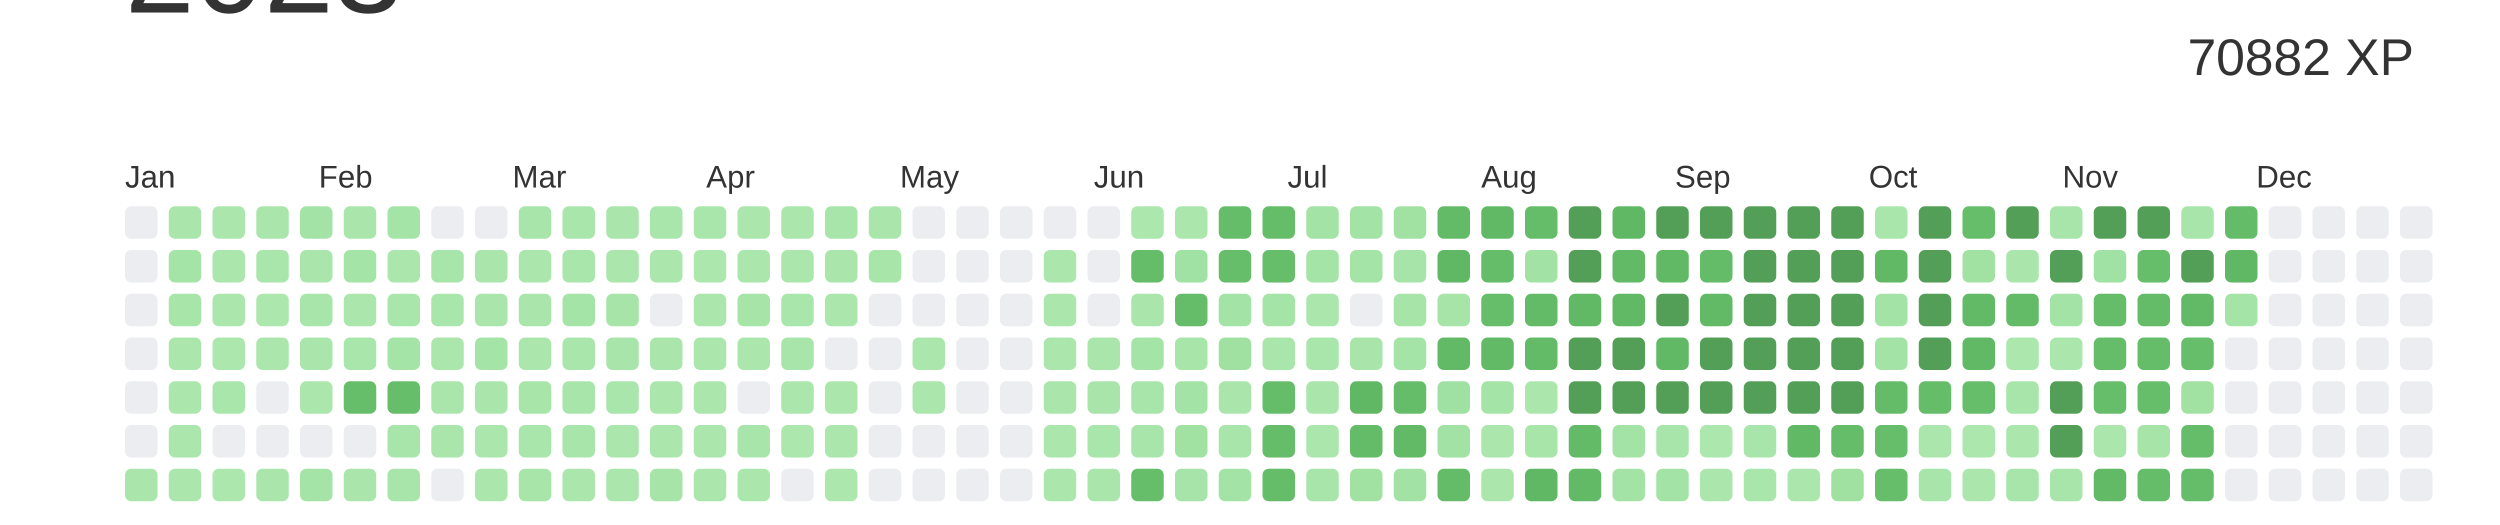
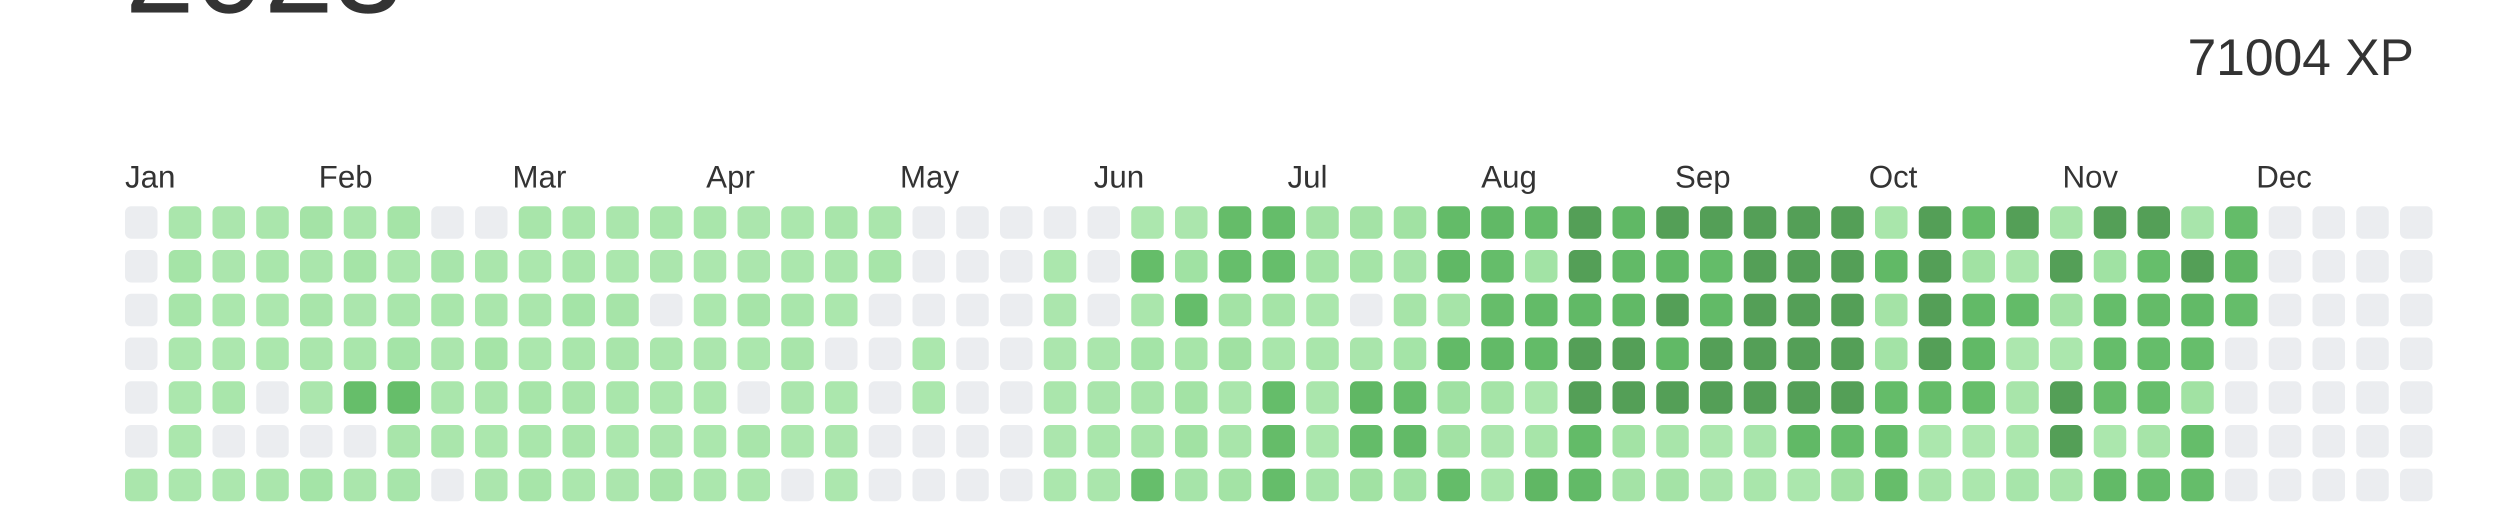
<svg xmlns="http://www.w3.org/2000/svg" baseProfile="full" height="42mm" version="1.1" viewBox="0,0,200,42" width="200mm">
  <defs />
  <rect fill="#ffffff" height="42" width="200" x="0" y="0" />
  <text alignment-baseline="hanging" fill="#333333" style="font-size:10.0px; font-family:Arial;" x="10" y="1">2023</text>
-   <text alignment-baseline="hanging" fill="#333333" style="font-size:4.125px; font-family:Arial;" x="175" y="6">70882 XP</text>
+   <text alignment-baseline="hanging" fill="#333333" style="font-size:4.125px; font-family:Arial;" x="175" y="6">71004 XP</text>
  <text fill="#333333" style="font-size:2.5px; font-family:Arial" x="10.0" y="15">Jan</text>
  <text fill="#333333" style="font-size:2.5px; font-family:Arial" x="25.5" y="15">Feb</text>
  <text fill="#333333" style="font-size:2.5px; font-family:Arial" x="41.0" y="15">Mar</text>
  <text fill="#333333" style="font-size:2.5px; font-family:Arial" x="56.5" y="15">Apr</text>
  <text fill="#333333" style="font-size:2.5px; font-family:Arial" x="72.0" y="15">May</text>
  <text fill="#333333" style="font-size:2.5px; font-family:Arial" x="87.5" y="15">Jun</text>
  <text fill="#333333" style="font-size:2.5px; font-family:Arial" x="103.0" y="15">Jul</text>
  <text fill="#333333" style="font-size:2.5px; font-family:Arial" x="118.5" y="15">Aug</text>
  <text fill="#333333" style="font-size:2.5px; font-family:Arial" x="134.0" y="15">Sep</text>
  <text fill="#333333" style="font-size:2.5px; font-family:Arial" x="149.5" y="15">Oct</text>
  <text fill="#333333" style="font-size:2.5px; font-family:Arial" x="165.0" y="15">Nov</text>
  <text fill="#333333" style="font-size:2.5px; font-family:Arial" x="180.5" y="15">Dec</text>
  <rect fill="#EBEDF0" height="2.6" rx="0.5" ry="0.5" width="2.6" x="10.0" y="16.5" />
  <rect fill="#EBEDF0" height="2.6" rx="0.5" ry="0.5" width="2.6" x="10.0" y="20.0" />
  <rect fill="#EBEDF0" height="2.6" rx="0.5" ry="0.5" width="2.6" x="10.0" y="23.5" />
  <rect fill="#EBEDF0" height="2.6" rx="0.5" ry="0.5" width="2.6" x="10.0" y="27.0" />
  <rect fill="#EBEDF0" height="2.6" rx="0.5" ry="0.5" width="2.6" x="10.0" y="30.5" />
  <rect fill="#EBEDF0" height="2.6" rx="0.5" ry="0.5" width="2.6" x="10.0" y="34.0" />
  <rect fill="#aae6ac" height="2.6" rx="0.5" ry="0.5" width="2.6" x="10.0" y="37.5" />
  <rect fill="#aae6ac" height="2.6" rx="0.5" ry="0.5" width="2.6" x="13.5" y="16.5" />
  <rect fill="#a5e4a7" height="2.6" rx="0.5" ry="0.5" width="2.6" x="13.5" y="20.0" />
  <rect fill="#a7e5a9" height="2.6" rx="0.5" ry="0.5" width="2.6" x="13.5" y="23.5" />
  <rect fill="#abe7ad" height="2.6" rx="0.5" ry="0.5" width="2.6" x="13.5" y="27.0" />
  <rect fill="#abe7ad" height="2.6" rx="0.5" ry="0.5" width="2.6" x="13.5" y="30.5" />
  <rect fill="#abe7ad" height="2.6" rx="0.5" ry="0.5" width="2.6" x="13.5" y="34.0" />
  <rect fill="#abe7ad" height="2.6" rx="0.5" ry="0.5" width="2.6" x="13.5" y="37.5" />
  <rect fill="#abe6ad" height="2.6" rx="0.5" ry="0.5" width="2.6" x="17.0" y="16.5" />
  <rect fill="#abe6ad" height="2.6" rx="0.5" ry="0.5" width="2.6" x="17.0" y="20.0" />
  <rect fill="#abe7ad" height="2.6" rx="0.5" ry="0.5" width="2.6" x="17.0" y="23.5" />
  <rect fill="#ace7ae" height="2.6" rx="0.5" ry="0.5" width="2.6" x="17.0" y="27.0" />
  <rect fill="#a9e6ab" height="2.6" rx="0.5" ry="0.5" width="2.6" x="17.0" y="30.5" />
  <rect fill="#EBEDF0" height="2.6" rx="0.5" ry="0.5" width="2.6" x="17.0" y="34.0" />
  <rect fill="#ace7ae" height="2.6" rx="0.5" ry="0.5" width="2.6" x="17.0" y="37.5" />
  <rect fill="#aae6ac" height="2.6" rx="0.5" ry="0.5" width="2.6" x="20.5" y="16.5" />
  <rect fill="#a9e6ab" height="2.6" rx="0.5" ry="0.5" width="2.6" x="20.5" y="20.0" />
  <rect fill="#ace7ae" height="2.6" rx="0.5" ry="0.5" width="2.6" x="20.5" y="23.5" />
  <rect fill="#abe7ad" height="2.6" rx="0.5" ry="0.5" width="2.6" x="20.5" y="27.0" />
  <rect fill="#EBEDF0" height="2.6" rx="0.5" ry="0.5" width="2.6" x="20.5" y="30.5" />
  <rect fill="#EBEDF0" height="2.6" rx="0.5" ry="0.5" width="2.6" x="20.5" y="34.0" />
  <rect fill="#aae6ac" height="2.6" rx="0.5" ry="0.5" width="2.6" x="20.5" y="37.5" />
  <rect fill="#a4e3a6" height="2.6" rx="0.5" ry="0.5" width="2.6" x="24.0" y="16.5" />
  <rect fill="#aae6ac" height="2.6" rx="0.5" ry="0.5" width="2.6" x="24.0" y="20.0" />
  <rect fill="#a8e5aa" height="2.6" rx="0.5" ry="0.5" width="2.6" x="24.0" y="23.5" />
  <rect fill="#aae6ac" height="2.6" rx="0.5" ry="0.5" width="2.6" x="24.0" y="27.0" />
  <rect fill="#abe6ad" height="2.6" rx="0.5" ry="0.5" width="2.6" x="24.0" y="30.5" />
  <rect fill="#EBEDF0" height="2.6" rx="0.5" ry="0.5" width="2.6" x="24.0" y="34.0" />
  <rect fill="#a4e4a7" height="2.6" rx="0.5" ry="0.5" width="2.6" x="24.0" y="37.5" />
  <rect fill="#aae6ac" height="2.6" rx="0.5" ry="0.5" width="2.6" x="27.5" y="16.5" />
  <rect fill="#a5e4a7" height="2.6" rx="0.5" ry="0.5" width="2.6" x="27.5" y="20.0" />
  <rect fill="#abe6ad" height="2.6" rx="0.5" ry="0.5" width="2.6" x="27.5" y="23.5" />
  <rect fill="#a9e6ab" height="2.6" rx="0.5" ry="0.5" width="2.6" x="27.5" y="27.0" />
  <rect fill="#66be6a" height="2.6" rx="0.5" ry="0.5" width="2.6" x="27.5" y="30.5" />
  <rect fill="#EBEDF0" height="2.6" rx="0.5" ry="0.5" width="2.6" x="27.5" y="34.0" />
  <rect fill="#aae6ac" height="2.6" rx="0.5" ry="0.5" width="2.6" x="27.5" y="37.5" />
  <rect fill="#a5e4a7" height="2.6" rx="0.5" ry="0.5" width="2.6" x="31.0" y="16.5" />
  <rect fill="#abe7ad" height="2.6" rx="0.5" ry="0.5" width="2.6" x="31.0" y="20.0" />
  <rect fill="#a9e6ab" height="2.6" rx="0.5" ry="0.5" width="2.6" x="31.0" y="23.5" />
  <rect fill="#a4e4a7" height="2.6" rx="0.5" ry="0.5" width="2.6" x="31.0" y="27.0" />
  <rect fill="#66be6a" height="2.6" rx="0.5" ry="0.5" width="2.6" x="31.0" y="30.5" />
  <rect fill="#a8e5aa" height="2.6" rx="0.5" ry="0.5" width="2.6" x="31.0" y="34.0" />
  <rect fill="#a7e5aa" height="2.6" rx="0.5" ry="0.5" width="2.6" x="31.0" y="37.5" />
  <rect fill="#EBEDF0" height="2.6" rx="0.5" ry="0.5" width="2.6" x="34.5" y="16.5" />
  <rect fill="#a8e5ab" height="2.6" rx="0.5" ry="0.5" width="2.6" x="34.5" y="20.0" />
  <rect fill="#a9e6ab" height="2.6" rx="0.5" ry="0.5" width="2.6" x="34.5" y="23.5" />
  <rect fill="#abe6ad" height="2.6" rx="0.5" ry="0.5" width="2.6" x="34.5" y="27.0" />
  <rect fill="#aae6ac" height="2.6" rx="0.5" ry="0.5" width="2.6" x="34.5" y="30.5" />
  <rect fill="#aae6ac" height="2.6" rx="0.5" ry="0.5" width="2.6" x="34.5" y="34.0" />
  <rect fill="#EBEDF0" height="2.6" rx="0.5" ry="0.5" width="2.6" x="34.5" y="37.5" />
  <rect fill="#EBEDF0" height="2.6" rx="0.5" ry="0.5" width="2.6" x="38.0" y="16.5" />
  <rect fill="#aae6ac" height="2.6" rx="0.5" ry="0.5" width="2.6" x="38.0" y="20.0" />
  <rect fill="#aae6ac" height="2.6" rx="0.5" ry="0.5" width="2.6" x="38.0" y="23.5" />
  <rect fill="#a5e4a7" height="2.6" rx="0.5" ry="0.5" width="2.6" x="38.0" y="27.0" />
  <rect fill="#aae6ac" height="2.6" rx="0.5" ry="0.5" width="2.6" x="38.0" y="30.5" />
  <rect fill="#abe7ad" height="2.6" rx="0.5" ry="0.5" width="2.6" x="38.0" y="34.0" />
  <rect fill="#abe6ad" height="2.6" rx="0.5" ry="0.5" width="2.6" x="38.0" y="37.5" />
  <rect fill="#a8e5aa" height="2.6" rx="0.5" ry="0.5" width="2.6" x="41.5" y="16.5" />
  <rect fill="#abe7ad" height="2.6" rx="0.5" ry="0.5" width="2.6" x="41.5" y="20.0" />
  <rect fill="#aae6ac" height="2.6" rx="0.5" ry="0.5" width="2.6" x="41.5" y="23.5" />
  <rect fill="#abe7ad" height="2.6" rx="0.5" ry="0.5" width="2.6" x="41.5" y="27.0" />
  <rect fill="#a7e5a9" height="2.6" rx="0.5" ry="0.5" width="2.6" x="41.5" y="30.5" />
  <rect fill="#a9e6ab" height="2.6" rx="0.5" ry="0.5" width="2.6" x="41.5" y="34.0" />
  <rect fill="#a7e5a9" height="2.6" rx="0.5" ry="0.5" width="2.6" x="41.5" y="37.5" />
  <rect fill="#a9e6ab" height="2.6" rx="0.5" ry="0.5" width="2.6" x="45.0" y="16.5" />
  <rect fill="#a9e6ab" height="2.6" rx="0.5" ry="0.5" width="2.6" x="45.0" y="20.0" />
  <rect fill="#a4e4a7" height="2.6" rx="0.5" ry="0.5" width="2.6" x="45.0" y="23.5" />
  <rect fill="#a9e6ab" height="2.6" rx="0.5" ry="0.5" width="2.6" x="45.0" y="27.0" />
  <rect fill="#a8e5aa" height="2.6" rx="0.5" ry="0.5" width="2.6" x="45.0" y="30.5" />
  <rect fill="#a8e5aa" height="2.6" rx="0.5" ry="0.5" width="2.6" x="45.0" y="34.0" />
  <rect fill="#abe7ad" height="2.6" rx="0.5" ry="0.5" width="2.6" x="45.0" y="37.5" />
  <rect fill="#aae6ac" height="2.6" rx="0.5" ry="0.5" width="2.6" x="48.5" y="16.5" />
  <rect fill="#abe7ad" height="2.6" rx="0.5" ry="0.5" width="2.6" x="48.5" y="20.0" />
  <rect fill="#a6e4a8" height="2.6" rx="0.5" ry="0.5" width="2.6" x="48.5" y="23.5" />
  <rect fill="#a8e5aa" height="2.6" rx="0.5" ry="0.5" width="2.6" x="48.5" y="27.0" />
  <rect fill="#a9e6ab" height="2.6" rx="0.5" ry="0.5" width="2.6" x="48.5" y="30.5" />
  <rect fill="#abe7ad" height="2.6" rx="0.5" ry="0.5" width="2.6" x="48.5" y="34.0" />
  <rect fill="#abe6ad" height="2.6" rx="0.5" ry="0.5" width="2.6" x="48.5" y="37.5" />
  <rect fill="#a9e6ab" height="2.6" rx="0.5" ry="0.5" width="2.6" x="52.0" y="16.5" />
  <rect fill="#abe6ad" height="2.6" rx="0.5" ry="0.5" width="2.6" x="52.0" y="20.0" />
  <rect fill="#EBEDF0" height="2.6" rx="0.5" ry="0.5" width="2.6" x="52.0" y="23.5" />
  <rect fill="#aae6ac" height="2.6" rx="0.5" ry="0.5" width="2.6" x="52.0" y="27.0" />
  <rect fill="#abe7ad" height="2.6" rx="0.5" ry="0.5" width="2.6" x="52.0" y="30.5" />
  <rect fill="#abe6ad" height="2.6" rx="0.5" ry="0.5" width="2.6" x="52.0" y="34.0" />
  <rect fill="#a6e4a8" height="2.6" rx="0.5" ry="0.5" width="2.6" x="52.0" y="37.5" />
  <rect fill="#a9e6ab" height="2.6" rx="0.5" ry="0.5" width="2.6" x="55.5" y="16.5" />
  <rect fill="#ace7ae" height="2.6" rx="0.5" ry="0.5" width="2.6" x="55.5" y="20.0" />
  <rect fill="#abe7ad" height="2.6" rx="0.5" ry="0.5" width="2.6" x="55.5" y="23.5" />
  <rect fill="#abe6ad" height="2.6" rx="0.5" ry="0.5" width="2.6" x="55.5" y="27.0" />
  <rect fill="#abe7ad" height="2.6" rx="0.5" ry="0.5" width="2.6" x="55.5" y="30.5" />
  <rect fill="#abe7ad" height="2.6" rx="0.5" ry="0.5" width="2.6" x="55.5" y="34.0" />
  <rect fill="#abe7ad" height="2.6" rx="0.5" ry="0.5" width="2.6" x="55.5" y="37.5" />
  <rect fill="#abe6ad" height="2.6" rx="0.5" ry="0.5" width="2.6" x="59.0" y="16.5" />
  <rect fill="#abe6ad" height="2.6" rx="0.5" ry="0.5" width="2.6" x="59.0" y="20.0" />
  <rect fill="#a6e4a8" height="2.6" rx="0.5" ry="0.5" width="2.6" x="59.0" y="23.5" />
  <rect fill="#abe7ad" height="2.6" rx="0.5" ry="0.5" width="2.6" x="59.0" y="27.0" />
  <rect fill="#EBEDF0" height="2.6" rx="0.5" ry="0.5" width="2.6" x="59.0" y="30.5" />
  <rect fill="#a8e5aa" height="2.6" rx="0.5" ry="0.5" width="2.6" x="59.0" y="34.0" />
  <rect fill="#abe7ad" height="2.6" rx="0.5" ry="0.5" width="2.6" x="59.0" y="37.5" />
  <rect fill="#abe7ad" height="2.6" rx="0.5" ry="0.5" width="2.6" x="62.5" y="16.5" />
  <rect fill="#abe7ad" height="2.6" rx="0.5" ry="0.5" width="2.6" x="62.5" y="20.0" />
  <rect fill="#a9e6ab" height="2.6" rx="0.5" ry="0.5" width="2.6" x="62.5" y="23.5" />
  <rect fill="#a8e5aa" height="2.6" rx="0.5" ry="0.5" width="2.6" x="62.5" y="27.0" />
  <rect fill="#abe6ad" height="2.6" rx="0.5" ry="0.5" width="2.6" x="62.5" y="30.5" />
  <rect fill="#ace7ae" height="2.6" rx="0.5" ry="0.5" width="2.6" x="62.5" y="34.0" />
  <rect fill="#EBEDF0" height="2.6" rx="0.5" ry="0.5" width="2.6" x="62.5" y="37.5" />
  <rect fill="#a8e5aa" height="2.6" rx="0.5" ry="0.5" width="2.6" x="66.0" y="16.5" />
  <rect fill="#aae6ac" height="2.6" rx="0.5" ry="0.5" width="2.6" x="66.0" y="20.0" />
  <rect fill="#abe7ad" height="2.6" rx="0.5" ry="0.5" width="2.6" x="66.0" y="23.5" />
  <rect fill="#EBEDF0" height="2.6" rx="0.5" ry="0.5" width="2.6" x="66.0" y="27.0" />
  <rect fill="#abe7ad" height="2.6" rx="0.5" ry="0.5" width="2.6" x="66.0" y="30.5" />
  <rect fill="#abe6ad" height="2.6" rx="0.5" ry="0.5" width="2.6" x="66.0" y="34.0" />
  <rect fill="#ace7ae" height="2.6" rx="0.5" ry="0.5" width="2.6" x="66.0" y="37.5" />
  <rect fill="#aae6ac" height="2.6" rx="0.5" ry="0.5" width="2.6" x="69.5" y="16.5" />
  <rect fill="#a7e5a9" height="2.6" rx="0.5" ry="0.5" width="2.6" x="69.5" y="20.0" />
  <rect fill="#EBEDF0" height="2.6" rx="0.5" ry="0.5" width="2.6" x="69.5" y="23.5" />
  <rect fill="#EBEDF0" height="2.6" rx="0.5" ry="0.5" width="2.6" x="69.5" y="27.0" />
  <rect fill="#EBEDF0" height="2.6" rx="0.5" ry="0.5" width="2.6" x="69.5" y="30.5" />
  <rect fill="#EBEDF0" height="2.6" rx="0.5" ry="0.5" width="2.6" x="69.5" y="34.0" />
  <rect fill="#EBEDF0" height="2.6" rx="0.5" ry="0.5" width="2.6" x="69.5" y="37.5" />
  <rect fill="#EBEDF0" height="2.6" rx="0.5" ry="0.5" width="2.6" x="73.0" y="16.5" />
  <rect fill="#EBEDF0" height="2.6" rx="0.5" ry="0.5" width="2.6" x="73.0" y="20.0" />
  <rect fill="#EBEDF0" height="2.6" rx="0.5" ry="0.5" width="2.6" x="73.0" y="23.5" />
  <rect fill="#abe7ad" height="2.6" rx="0.5" ry="0.5" width="2.6" x="73.0" y="27.0" />
  <rect fill="#abe7ad" height="2.6" rx="0.5" ry="0.5" width="2.6" x="73.0" y="30.5" />
  <rect fill="#EBEDF0" height="2.6" rx="0.5" ry="0.5" width="2.6" x="73.0" y="34.0" />
  <rect fill="#EBEDF0" height="2.6" rx="0.5" ry="0.5" width="2.6" x="73.0" y="37.5" />
  <rect fill="#EBEDF0" height="2.6" rx="0.5" ry="0.5" width="2.6" x="76.5" y="16.5" />
  <rect fill="#EBEDF0" height="2.6" rx="0.5" ry="0.5" width="2.6" x="76.5" y="20.0" />
  <rect fill="#EBEDF0" height="2.6" rx="0.5" ry="0.5" width="2.6" x="76.5" y="23.5" />
  <rect fill="#EBEDF0" height="2.6" rx="0.5" ry="0.5" width="2.6" x="76.5" y="27.0" />
  <rect fill="#EBEDF0" height="2.6" rx="0.5" ry="0.5" width="2.6" x="76.5" y="30.5" />
  <rect fill="#EBEDF0" height="2.6" rx="0.5" ry="0.5" width="2.6" x="76.5" y="34.0" />
  <rect fill="#EBEDF0" height="2.6" rx="0.5" ry="0.5" width="2.6" x="76.5" y="37.5" />
  <rect fill="#EBEDF0" height="2.6" rx="0.5" ry="0.5" width="2.6" x="80.0" y="16.5" />
  <rect fill="#EBEDF0" height="2.6" rx="0.5" ry="0.5" width="2.6" x="80.0" y="20.0" />
  <rect fill="#EBEDF0" height="2.6" rx="0.5" ry="0.5" width="2.6" x="80.0" y="23.5" />
  <rect fill="#EBEDF0" height="2.6" rx="0.5" ry="0.5" width="2.6" x="80.0" y="27.0" />
  <rect fill="#EBEDF0" height="2.6" rx="0.5" ry="0.5" width="2.6" x="80.0" y="30.5" />
  <rect fill="#EBEDF0" height="2.6" rx="0.5" ry="0.5" width="2.6" x="80.0" y="34.0" />
  <rect fill="#EBEDF0" height="2.6" rx="0.5" ry="0.5" width="2.6" x="80.0" y="37.5" />
  <rect fill="#EBEDF0" height="2.6" rx="0.5" ry="0.5" width="2.6" x="83.5" y="16.5" />
  <rect fill="#abe7ad" height="2.6" rx="0.5" ry="0.5" width="2.6" x="83.5" y="20.0" />
  <rect fill="#abe6ad" height="2.6" rx="0.5" ry="0.5" width="2.6" x="83.5" y="23.5" />
  <rect fill="#abe6ad" height="2.6" rx="0.5" ry="0.5" width="2.6" x="83.5" y="27.0" />
  <rect fill="#aae6ac" height="2.6" rx="0.5" ry="0.5" width="2.6" x="83.5" y="30.5" />
  <rect fill="#abe6ad" height="2.6" rx="0.5" ry="0.5" width="2.6" x="83.5" y="34.0" />
  <rect fill="#abe7ad" height="2.6" rx="0.5" ry="0.5" width="2.6" x="83.5" y="37.5" />
  <rect fill="#EBEDF0" height="2.6" rx="0.5" ry="0.5" width="2.6" x="87.0" y="16.5" />
  <rect fill="#EBEDF0" height="2.6" rx="0.5" ry="0.5" width="2.6" x="87.0" y="20.0" />
  <rect fill="#EBEDF0" height="2.6" rx="0.5" ry="0.5" width="2.6" x="87.0" y="23.5" />
  <rect fill="#aae6ac" height="2.6" rx="0.5" ry="0.5" width="2.6" x="87.0" y="27.0" />
  <rect fill="#a9e5ab" height="2.6" rx="0.5" ry="0.5" width="2.6" x="87.0" y="30.5" />
  <rect fill="#a9e6ab" height="2.6" rx="0.5" ry="0.5" width="2.6" x="87.0" y="34.0" />
  <rect fill="#aae6ac" height="2.6" rx="0.5" ry="0.5" width="2.6" x="87.0" y="37.5" />
  <rect fill="#ace7ae" height="2.6" rx="0.5" ry="0.5" width="2.6" x="90.5" y="16.5" />
  <rect fill="#65bd69" height="2.6" rx="0.5" ry="0.5" width="2.6" x="90.5" y="20.0" />
  <rect fill="#aae6ac" height="2.6" rx="0.5" ry="0.5" width="2.6" x="90.5" y="23.5" />
  <rect fill="#a4e4a7" height="2.6" rx="0.5" ry="0.5" width="2.6" x="90.5" y="27.0" />
  <rect fill="#a8e5aa" height="2.6" rx="0.5" ry="0.5" width="2.6" x="90.5" y="30.5" />
  <rect fill="#a8e5aa" height="2.6" rx="0.5" ry="0.5" width="2.6" x="90.5" y="34.0" />
  <rect fill="#66be6b" height="2.6" rx="0.5" ry="0.5" width="2.6" x="90.5" y="37.5" />
  <rect fill="#abe6ad" height="2.6" rx="0.5" ry="0.5" width="2.6" x="94.0" y="16.5" />
  <rect fill="#a0e2a3" height="2.6" rx="0.5" ry="0.5" width="2.6" x="94.0" y="20.0" />
  <rect fill="#65bd6a" height="2.6" rx="0.5" ry="0.5" width="2.6" x="94.0" y="23.5" />
  <rect fill="#a7e5a9" height="2.6" rx="0.5" ry="0.5" width="2.6" x="94.0" y="27.0" />
  <rect fill="#a3e3a5" height="2.6" rx="0.5" ry="0.5" width="2.6" x="94.0" y="30.5" />
  <rect fill="#a1e2a3" height="2.6" rx="0.5" ry="0.5" width="2.6" x="94.0" y="34.0" />
  <rect fill="#a6e4a9" height="2.6" rx="0.5" ry="0.5" width="2.6" x="94.0" y="37.5" />
  <rect fill="#65bc69" height="2.6" rx="0.5" ry="0.5" width="2.6" x="97.5" y="16.5" />
  <rect fill="#66be6b" height="2.6" rx="0.5" ry="0.5" width="2.6" x="97.5" y="20.0" />
  <rect fill="#a3e3a5" height="2.6" rx="0.5" ry="0.5" width="2.6" x="97.5" y="23.5" />
  <rect fill="#a0e1a2" height="2.6" rx="0.5" ry="0.5" width="2.6" x="97.5" y="27.0" />
  <rect fill="#aae6ac" height="2.6" rx="0.5" ry="0.5" width="2.6" x="97.5" y="30.5" />
  <rect fill="#a8e5aa" height="2.6" rx="0.5" ry="0.5" width="2.6" x="97.5" y="34.0" />
  <rect fill="#a3e3a5" height="2.6" rx="0.5" ry="0.5" width="2.6" x="97.5" y="37.5" />
  <rect fill="#65bd6a" height="2.6" rx="0.5" ry="0.5" width="2.6" x="101.0" y="16.5" />
  <rect fill="#66be6b" height="2.6" rx="0.5" ry="0.5" width="2.6" x="101.0" y="20.0" />
  <rect fill="#a5e4a7" height="2.6" rx="0.5" ry="0.5" width="2.6" x="101.0" y="23.5" />
  <rect fill="#a9e6ab" height="2.6" rx="0.5" ry="0.5" width="2.6" x="101.0" y="27.0" />
  <rect fill="#65bd6a" height="2.6" rx="0.5" ry="0.5" width="2.6" x="101.0" y="30.5" />
  <rect fill="#65bc69" height="2.6" rx="0.5" ry="0.5" width="2.6" x="101.0" y="34.0" />
  <rect fill="#65bd6a" height="2.6" rx="0.5" ry="0.5" width="2.6" x="101.0" y="37.5" />
  <rect fill="#a4e3a6" height="2.6" rx="0.5" ry="0.5" width="2.6" x="104.5" y="16.5" />
  <rect fill="#a5e4a7" height="2.6" rx="0.5" ry="0.5" width="2.6" x="104.5" y="20.0" />
  <rect fill="#abe7ad" height="2.6" rx="0.5" ry="0.5" width="2.6" x="104.5" y="23.5" />
  <rect fill="#a9e6ab" height="2.6" rx="0.5" ry="0.5" width="2.6" x="104.5" y="27.0" />
  <rect fill="#aae6ac" height="2.6" rx="0.5" ry="0.5" width="2.6" x="104.5" y="30.5" />
  <rect fill="#abe7ad" height="2.6" rx="0.5" ry="0.5" width="2.6" x="104.5" y="34.0" />
  <rect fill="#a7e5aa" height="2.6" rx="0.5" ry="0.5" width="2.6" x="104.5" y="37.5" />
  <rect fill="#a4e3a6" height="2.6" rx="0.5" ry="0.5" width="2.6" x="108.0" y="16.5" />
  <rect fill="#a5e4a7" height="2.6" rx="0.5" ry="0.5" width="2.6" x="108.0" y="20.0" />
  <rect fill="#EBEDF0" height="2.6" rx="0.5" ry="0.5" width="2.6" x="108.0" y="23.5" />
  <rect fill="#a9e5ab" height="2.6" rx="0.5" ry="0.5" width="2.6" x="108.0" y="27.0" />
  <rect fill="#60b764" height="2.6" rx="0.5" ry="0.5" width="2.6" x="108.0" y="30.5" />
  <rect fill="#64bc69" height="2.6" rx="0.5" ry="0.5" width="2.6" x="108.0" y="34.0" />
  <rect fill="#a1e2a3" height="2.6" rx="0.5" ry="0.5" width="2.6" x="108.0" y="37.5" />
  <rect fill="#a1e2a3" height="2.6" rx="0.5" ry="0.5" width="2.6" x="111.5" y="16.5" />
  <rect fill="#a6e4a9" height="2.6" rx="0.5" ry="0.5" width="2.6" x="111.5" y="20.0" />
  <rect fill="#a6e4a8" height="2.6" rx="0.5" ry="0.5" width="2.6" x="111.5" y="23.5" />
  <rect fill="#a4e4a7" height="2.6" rx="0.5" ry="0.5" width="2.6" x="111.5" y="27.0" />
  <rect fill="#65bd6a" height="2.6" rx="0.5" ry="0.5" width="2.6" x="111.5" y="30.5" />
  <rect fill="#62ba67" height="2.6" rx="0.5" ry="0.5" width="2.6" x="111.5" y="34.0" />
  <rect fill="#a2e3a5" height="2.6" rx="0.5" ry="0.5" width="2.6" x="111.5" y="37.5" />
  <rect fill="#63bb68" height="2.6" rx="0.5" ry="0.5" width="2.6" x="115.0" y="16.5" />
  <rect fill="#60b865" height="2.6" rx="0.5" ry="0.5" width="2.6" x="115.0" y="20.0" />
  <rect fill="#a6e4a8" height="2.6" rx="0.5" ry="0.5" width="2.6" x="115.0" y="23.5" />
  <rect fill="#62ba67" height="2.6" rx="0.5" ry="0.5" width="2.6" x="115.0" y="27.0" />
  <rect fill="#9fe1a2" height="2.6" rx="0.5" ry="0.5" width="2.6" x="115.0" y="30.5" />
  <rect fill="#a2e2a4" height="2.6" rx="0.5" ry="0.5" width="2.6" x="115.0" y="34.0" />
  <rect fill="#64bc69" height="2.6" rx="0.5" ry="0.5" width="2.6" x="115.0" y="37.5" />
  <rect fill="#61b966" height="2.6" rx="0.5" ry="0.5" width="2.6" x="118.5" y="16.5" />
  <rect fill="#65bd6a" height="2.6" rx="0.5" ry="0.5" width="2.6" x="118.5" y="20.0" />
  <rect fill="#66bd6a" height="2.6" rx="0.5" ry="0.5" width="2.6" x="118.5" y="23.5" />
  <rect fill="#62ba67" height="2.6" rx="0.5" ry="0.5" width="2.6" x="118.5" y="27.0" />
  <rect fill="#a5e4a7" height="2.6" rx="0.5" ry="0.5" width="2.6" x="118.5" y="30.5" />
  <rect fill="#abe6ad" height="2.6" rx="0.5" ry="0.5" width="2.6" x="118.5" y="34.0" />
  <rect fill="#abe7ad" height="2.6" rx="0.5" ry="0.5" width="2.6" x="118.5" y="37.5" />
  <rect fill="#65bd6a" height="2.6" rx="0.5" ry="0.5" width="2.6" x="122.0" y="16.5" />
  <rect fill="#a2e3a5" height="2.6" rx="0.5" ry="0.5" width="2.6" x="122.0" y="20.0" />
  <rect fill="#63bb68" height="2.6" rx="0.5" ry="0.5" width="2.6" x="122.0" y="23.5" />
  <rect fill="#63bb68" height="2.6" rx="0.5" ry="0.5" width="2.6" x="122.0" y="27.0" />
  <rect fill="#abe7ad" height="2.6" rx="0.5" ry="0.5" width="2.6" x="122.0" y="30.5" />
  <rect fill="#a7e5a9" height="2.6" rx="0.5" ry="0.5" width="2.6" x="122.0" y="34.0" />
  <rect fill="#60b764" height="2.6" rx="0.5" ry="0.5" width="2.6" x="122.0" y="37.5" />
  <rect fill="#549F57" height="2.6" rx="0.5" ry="0.5" width="2.6" x="125.5" y="16.5" />
  <rect fill="#549F57" height="2.6" rx="0.5" ry="0.5" width="2.6" x="125.5" y="20.0" />
  <rect fill="#61b966" height="2.6" rx="0.5" ry="0.5" width="2.6" x="125.5" y="23.5" />
  <rect fill="#549F57" height="2.6" rx="0.5" ry="0.5" width="2.6" x="125.5" y="27.0" />
  <rect fill="#549F57" height="2.6" rx="0.5" ry="0.5" width="2.6" x="125.5" y="30.5" />
  <rect fill="#63bb68" height="2.6" rx="0.5" ry="0.5" width="2.6" x="125.5" y="34.0" />
  <rect fill="#62ba67" height="2.6" rx="0.5" ry="0.5" width="2.6" x="125.5" y="37.5" />
  <rect fill="#60b865" height="2.6" rx="0.5" ry="0.5" width="2.6" x="129.0" y="16.5" />
  <rect fill="#62ba67" height="2.6" rx="0.5" ry="0.5" width="2.6" x="129.0" y="20.0" />
  <rect fill="#61b966" height="2.6" rx="0.5" ry="0.5" width="2.6" x="129.0" y="23.5" />
  <rect fill="#549F57" height="2.6" rx="0.5" ry="0.5" width="2.6" x="129.0" y="27.0" />
  <rect fill="#549F57" height="2.6" rx="0.5" ry="0.5" width="2.6" x="129.0" y="30.5" />
  <rect fill="#a3e3a5" height="2.6" rx="0.5" ry="0.5" width="2.6" x="129.0" y="34.0" />
  <rect fill="#a4e3a6" height="2.6" rx="0.5" ry="0.5" width="2.6" x="129.0" y="37.5" />
  <rect fill="#549F57" height="2.6" rx="0.5" ry="0.5" width="2.6" x="132.5" y="16.5" />
  <rect fill="#61b966" height="2.6" rx="0.5" ry="0.5" width="2.6" x="132.5" y="20.0" />
  <rect fill="#549F57" height="2.6" rx="0.5" ry="0.5" width="2.6" x="132.5" y="23.5" />
  <rect fill="#61b966" height="2.6" rx="0.5" ry="0.5" width="2.6" x="132.5" y="27.0" />
  <rect fill="#549F57" height="2.6" rx="0.5" ry="0.5" width="2.6" x="132.5" y="30.5" />
  <rect fill="#a8e5aa" height="2.6" rx="0.5" ry="0.5" width="2.6" x="132.5" y="34.0" />
  <rect fill="#a4e3a6" height="2.6" rx="0.5" ry="0.5" width="2.6" x="132.5" y="37.5" />
  <rect fill="#549F57" height="2.6" rx="0.5" ry="0.5" width="2.6" x="136.0" y="16.5" />
  <rect fill="#64bc69" height="2.6" rx="0.5" ry="0.5" width="2.6" x="136.0" y="20.0" />
  <rect fill="#62ba67" height="2.6" rx="0.5" ry="0.5" width="2.6" x="136.0" y="23.5" />
  <rect fill="#549F57" height="2.6" rx="0.5" ry="0.5" width="2.6" x="136.0" y="27.0" />
  <rect fill="#549F57" height="2.6" rx="0.5" ry="0.5" width="2.6" x="136.0" y="30.5" />
  <rect fill="#ace7ae" height="2.6" rx="0.5" ry="0.5" width="2.6" x="136.0" y="34.0" />
  <rect fill="#abe6ad" height="2.6" rx="0.5" ry="0.5" width="2.6" x="136.0" y="37.5" />
  <rect fill="#549F57" height="2.6" rx="0.5" ry="0.5" width="2.6" x="139.5" y="16.5" />
  <rect fill="#549F57" height="2.6" rx="0.5" ry="0.5" width="2.6" x="139.5" y="20.0" />
  <rect fill="#549F57" height="2.6" rx="0.5" ry="0.5" width="2.6" x="139.5" y="23.5" />
  <rect fill="#549F57" height="2.6" rx="0.5" ry="0.5" width="2.6" x="139.5" y="27.0" />
  <rect fill="#549F57" height="2.6" rx="0.5" ry="0.5" width="2.6" x="139.5" y="30.5" />
  <rect fill="#a8e5ab" height="2.6" rx="0.5" ry="0.5" width="2.6" x="139.5" y="34.0" />
  <rect fill="#a9e6ab" height="2.6" rx="0.5" ry="0.5" width="2.6" x="139.5" y="37.5" />
  <rect fill="#549F57" height="2.6" rx="0.5" ry="0.5" width="2.6" x="143.0" y="16.5" />
  <rect fill="#549F57" height="2.6" rx="0.5" ry="0.5" width="2.6" x="143.0" y="20.0" />
  <rect fill="#549F57" height="2.6" rx="0.5" ry="0.5" width="2.6" x="143.0" y="23.5" />
  <rect fill="#549F57" height="2.6" rx="0.5" ry="0.5" width="2.6" x="143.0" y="27.0" />
  <rect fill="#549F57" height="2.6" rx="0.5" ry="0.5" width="2.6" x="143.0" y="30.5" />
  <rect fill="#61b966" height="2.6" rx="0.5" ry="0.5" width="2.6" x="143.0" y="34.0" />
  <rect fill="#abe7ad" height="2.6" rx="0.5" ry="0.5" width="2.6" x="143.0" y="37.5" />
  <rect fill="#549F57" height="2.6" rx="0.5" ry="0.5" width="2.6" x="146.5" y="16.5" />
  <rect fill="#549F57" height="2.6" rx="0.5" ry="0.5" width="2.6" x="146.5" y="20.0" />
  <rect fill="#549F57" height="2.6" rx="0.5" ry="0.5" width="2.6" x="146.5" y="23.5" />
  <rect fill="#549F57" height="2.6" rx="0.5" ry="0.5" width="2.6" x="146.5" y="27.0" />
  <rect fill="#549F57" height="2.6" rx="0.5" ry="0.5" width="2.6" x="146.5" y="30.5" />
  <rect fill="#65bd6a" height="2.6" rx="0.5" ry="0.5" width="2.6" x="146.5" y="34.0" />
  <rect fill="#a0e1a2" height="2.6" rx="0.5" ry="0.5" width="2.6" x="146.5" y="37.5" />
  <rect fill="#a9e6ab" height="2.6" rx="0.5" ry="0.5" width="2.6" x="150.0" y="16.5" />
  <rect fill="#61b966" height="2.6" rx="0.5" ry="0.5" width="2.6" x="150.0" y="20.0" />
  <rect fill="#a4e3a6" height="2.6" rx="0.5" ry="0.5" width="2.6" x="150.0" y="23.5" />
  <rect fill="#a3e3a6" height="2.6" rx="0.5" ry="0.5" width="2.6" x="150.0" y="27.0" />
  <rect fill="#64bc69" height="2.6" rx="0.5" ry="0.5" width="2.6" x="150.0" y="30.5" />
  <rect fill="#66be6b" height="2.6" rx="0.5" ry="0.5" width="2.6" x="150.0" y="34.0" />
  <rect fill="#66bd6a" height="2.6" rx="0.5" ry="0.5" width="2.6" x="150.0" y="37.5" />
  <rect fill="#549F57" height="2.6" rx="0.5" ry="0.5" width="2.6" x="153.5" y="16.5" />
  <rect fill="#549F57" height="2.6" rx="0.5" ry="0.5" width="2.6" x="153.5" y="20.0" />
  <rect fill="#549F57" height="2.6" rx="0.5" ry="0.5" width="2.6" x="153.5" y="23.5" />
  <rect fill="#549F57" height="2.6" rx="0.5" ry="0.5" width="2.6" x="153.5" y="27.0" />
  <rect fill="#65bc69" height="2.6" rx="0.5" ry="0.5" width="2.6" x="153.5" y="30.5" />
  <rect fill="#abe7ad" height="2.6" rx="0.5" ry="0.5" width="2.6" x="153.5" y="34.0" />
  <rect fill="#a8e5aa" height="2.6" rx="0.5" ry="0.5" width="2.6" x="153.5" y="37.5" />
  <rect fill="#66be6a" height="2.6" rx="0.5" ry="0.5" width="2.6" x="157.0" y="16.5" />
  <rect fill="#a1e2a3" height="2.6" rx="0.5" ry="0.5" width="2.6" x="157.0" y="20.0" />
  <rect fill="#62ba67" height="2.6" rx="0.5" ry="0.5" width="2.6" x="157.0" y="23.5" />
  <rect fill="#61b966" height="2.6" rx="0.5" ry="0.5" width="2.6" x="157.0" y="27.0" />
  <rect fill="#66be6a" height="2.6" rx="0.5" ry="0.5" width="2.6" x="157.0" y="30.5" />
  <rect fill="#ace7ae" height="2.6" rx="0.5" ry="0.5" width="2.6" x="157.0" y="34.0" />
  <rect fill="#abe7ad" height="2.6" rx="0.5" ry="0.5" width="2.6" x="157.0" y="37.5" />
  <rect fill="#549F57" height="2.6" rx="0.5" ry="0.5" width="2.6" x="160.5" y="16.5" />
  <rect fill="#aae6ac" height="2.6" rx="0.5" ry="0.5" width="2.6" x="160.5" y="20.0" />
  <rect fill="#63bb68" height="2.6" rx="0.5" ry="0.5" width="2.6" x="160.5" y="23.5" />
  <rect fill="#ace7ae" height="2.6" rx="0.5" ry="0.5" width="2.6" x="160.5" y="27.0" />
  <rect fill="#a8e5aa" height="2.6" rx="0.5" ry="0.5" width="2.6" x="160.5" y="30.5" />
  <rect fill="#abe7ad" height="2.6" rx="0.5" ry="0.5" width="2.6" x="160.5" y="34.0" />
  <rect fill="#a7e5aa" height="2.6" rx="0.5" ry="0.5" width="2.6" x="160.5" y="37.5" />
  <rect fill="#a8e5aa" height="2.6" rx="0.5" ry="0.5" width="2.6" x="164.0" y="16.5" />
  <rect fill="#549F57" height="2.6" rx="0.5" ry="0.5" width="2.6" x="164.0" y="20.0" />
  <rect fill="#a4e3a6" height="2.6" rx="0.5" ry="0.5" width="2.6" x="164.0" y="23.5" />
  <rect fill="#abe7ad" height="2.6" rx="0.5" ry="0.5" width="2.6" x="164.0" y="27.0" />
  <rect fill="#549F57" height="2.6" rx="0.5" ry="0.5" width="2.6" x="164.0" y="30.5" />
  <rect fill="#549F57" height="2.6" rx="0.5" ry="0.5" width="2.6" x="164.0" y="34.0" />
  <rect fill="#a8e5aa" height="2.6" rx="0.5" ry="0.5" width="2.6" x="164.0" y="37.5" />
  <rect fill="#549F57" height="2.6" rx="0.5" ry="0.5" width="2.6" x="167.5" y="16.5" />
  <rect fill="#a0e2a3" height="2.6" rx="0.5" ry="0.5" width="2.6" x="167.5" y="20.0" />
  <rect fill="#65bd6a" height="2.6" rx="0.5" ry="0.5" width="2.6" x="167.5" y="23.5" />
  <rect fill="#65bd6a" height="2.6" rx="0.5" ry="0.5" width="2.6" x="167.5" y="27.0" />
  <rect fill="#66bd6a" height="2.6" rx="0.5" ry="0.5" width="2.6" x="167.5" y="30.5" />
  <rect fill="#abe7ad" height="2.6" rx="0.5" ry="0.5" width="2.6" x="167.5" y="34.0" />
  <rect fill="#62ba67" height="2.6" rx="0.5" ry="0.5" width="2.6" x="167.5" y="37.5" />
  <rect fill="#549F57" height="2.6" rx="0.5" ry="0.5" width="2.6" x="171.0" y="16.5" />
  <rect fill="#66be6b" height="2.6" rx="0.5" ry="0.5" width="2.6" x="171.0" y="20.0" />
  <rect fill="#64bb68" height="2.6" rx="0.5" ry="0.5" width="2.6" x="171.0" y="23.5" />
  <rect fill="#65bd6a" height="2.6" rx="0.5" ry="0.5" width="2.6" x="171.0" y="27.0" />
  <rect fill="#66be6b" height="2.6" rx="0.5" ry="0.5" width="2.6" x="171.0" y="30.5" />
  <rect fill="#a6e4a8" height="2.6" rx="0.5" ry="0.5" width="2.6" x="171.0" y="34.0" />
  <rect fill="#65bd6a" height="2.6" rx="0.5" ry="0.5" width="2.6" x="171.0" y="37.5" />
  <rect fill="#a8e5ab" height="2.6" rx="0.5" ry="0.5" width="2.6" x="174.5" y="16.5" />
  <rect fill="#549F57" height="2.6" rx="0.5" ry="0.5" width="2.6" x="174.5" y="20.0" />
  <rect fill="#62ba67" height="2.6" rx="0.5" ry="0.5" width="2.6" x="174.5" y="23.5" />
  <rect fill="#66be6b" height="2.6" rx="0.5" ry="0.5" width="2.6" x="174.5" y="27.0" />
  <rect fill="#a1e2a3" height="2.6" rx="0.5" ry="0.5" width="2.6" x="174.5" y="30.5" />
  <rect fill="#65bd6a" height="2.6" rx="0.5" ry="0.5" width="2.6" x="174.5" y="34.0" />
  <rect fill="#65bd6a" height="2.6" rx="0.5" ry="0.5" width="2.6" x="174.5" y="37.5" />
  <rect fill="#64bc69" height="2.6" rx="0.5" ry="0.5" width="2.6" x="178.0" y="16.5" />
  <rect fill="#60b764" height="2.6" rx="0.5" ry="0.5" width="2.6" x="178.0" y="20.0" />
-   <rect fill="#a5e4a7" height="2.6" rx="0.5" ry="0.5" width="2.6" x="178.0" y="23.5" />
+   <rect fill="#65bd6a" height="2.6" rx="0.5" ry="0.5" width="2.6" x="178.0" y="23.5" />
  <rect fill="#EBEDF0" height="2.6" rx="0.5" ry="0.5" width="2.6" x="178.0" y="27.0" />
  <rect fill="#EBEDF0" height="2.6" rx="0.5" ry="0.5" width="2.6" x="178.0" y="30.5" />
  <rect fill="#EBEDF0" height="2.6" rx="0.5" ry="0.5" width="2.6" x="178.0" y="34.0" />
  <rect fill="#EBEDF0" height="2.6" rx="0.5" ry="0.5" width="2.6" x="178.0" y="37.5" />
  <rect fill="#EBEDF0" height="2.6" rx="0.5" ry="0.5" width="2.6" x="181.5" y="16.5" />
  <rect fill="#EBEDF0" height="2.6" rx="0.5" ry="0.5" width="2.6" x="181.5" y="20.0" />
  <rect fill="#EBEDF0" height="2.6" rx="0.5" ry="0.5" width="2.6" x="181.5" y="23.5" />
  <rect fill="#EBEDF0" height="2.6" rx="0.5" ry="0.5" width="2.6" x="181.5" y="27.0" />
  <rect fill="#EBEDF0" height="2.6" rx="0.5" ry="0.5" width="2.6" x="181.5" y="30.5" />
  <rect fill="#EBEDF0" height="2.6" rx="0.5" ry="0.5" width="2.6" x="181.5" y="34.0" />
  <rect fill="#EBEDF0" height="2.6" rx="0.5" ry="0.5" width="2.6" x="181.5" y="37.5" />
  <rect fill="#EBEDF0" height="2.6" rx="0.5" ry="0.5" width="2.6" x="185.0" y="16.5" />
  <rect fill="#EBEDF0" height="2.6" rx="0.5" ry="0.5" width="2.6" x="185.0" y="20.0" />
  <rect fill="#EBEDF0" height="2.6" rx="0.5" ry="0.5" width="2.6" x="185.0" y="23.5" />
  <rect fill="#EBEDF0" height="2.6" rx="0.5" ry="0.5" width="2.6" x="185.0" y="27.0" />
  <rect fill="#EBEDF0" height="2.6" rx="0.5" ry="0.5" width="2.6" x="185.0" y="30.5" />
  <rect fill="#EBEDF0" height="2.6" rx="0.5" ry="0.5" width="2.6" x="185.0" y="34.0" />
  <rect fill="#EBEDF0" height="2.6" rx="0.5" ry="0.5" width="2.6" x="185.0" y="37.5" />
  <rect fill="#EBEDF0" height="2.6" rx="0.5" ry="0.5" width="2.6" x="188.5" y="16.5" />
  <rect fill="#EBEDF0" height="2.6" rx="0.5" ry="0.5" width="2.6" x="188.5" y="20.0" />
  <rect fill="#EBEDF0" height="2.6" rx="0.5" ry="0.5" width="2.6" x="188.5" y="23.5" />
  <rect fill="#EBEDF0" height="2.6" rx="0.5" ry="0.5" width="2.6" x="188.5" y="27.0" />
  <rect fill="#EBEDF0" height="2.6" rx="0.5" ry="0.5" width="2.6" x="188.5" y="30.5" />
  <rect fill="#EBEDF0" height="2.6" rx="0.5" ry="0.5" width="2.6" x="188.5" y="34.0" />
  <rect fill="#EBEDF0" height="2.6" rx="0.5" ry="0.5" width="2.6" x="188.5" y="37.5" />
  <rect fill="#EBEDF0" height="2.6" rx="0.5" ry="0.5" width="2.6" x="192.0" y="16.5" />
  <rect fill="#EBEDF0" height="2.6" rx="0.5" ry="0.5" width="2.6" x="192.0" y="20.0" />
  <rect fill="#EBEDF0" height="2.6" rx="0.5" ry="0.5" width="2.6" x="192.0" y="23.5" />
  <rect fill="#EBEDF0" height="2.6" rx="0.5" ry="0.5" width="2.6" x="192.0" y="27.0" />
  <rect fill="#EBEDF0" height="2.6" rx="0.5" ry="0.5" width="2.6" x="192.0" y="30.5" />
  <rect fill="#EBEDF0" height="2.6" rx="0.5" ry="0.5" width="2.6" x="192.0" y="34.0" />
  <rect fill="#EBEDF0" height="2.6" rx="0.5" ry="0.5" width="2.6" x="192.0" y="37.5" />
</svg>
